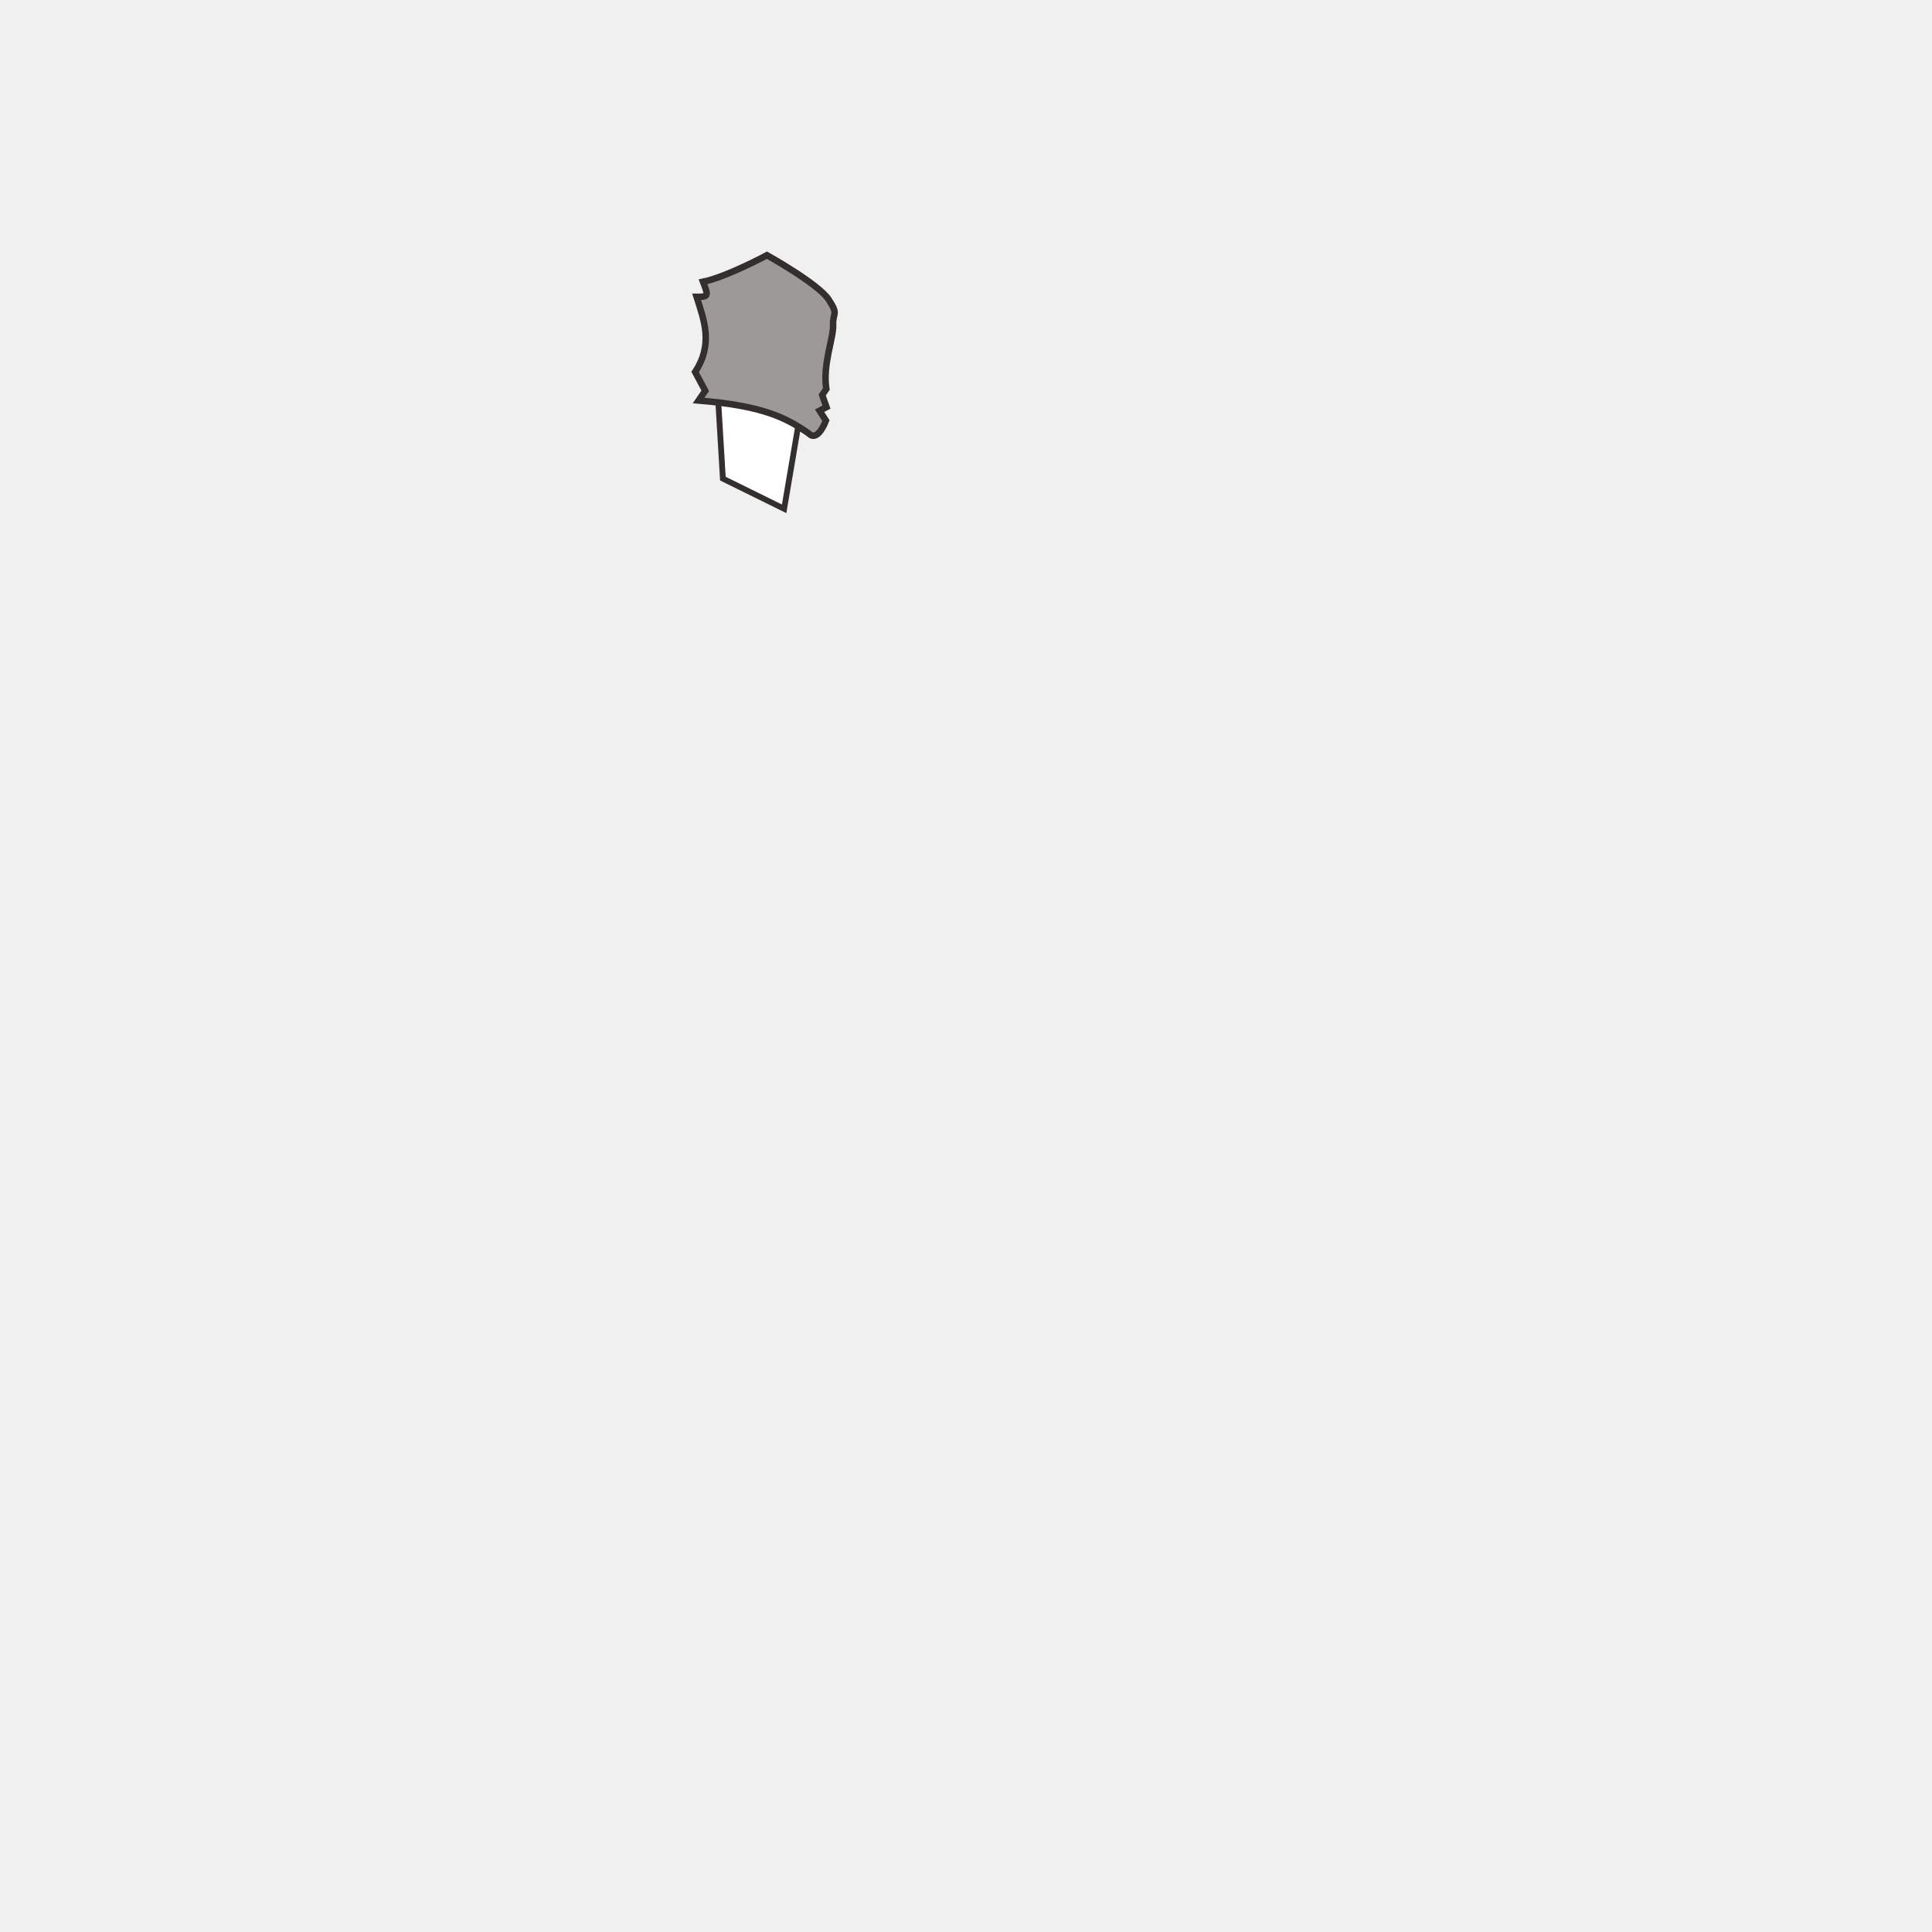
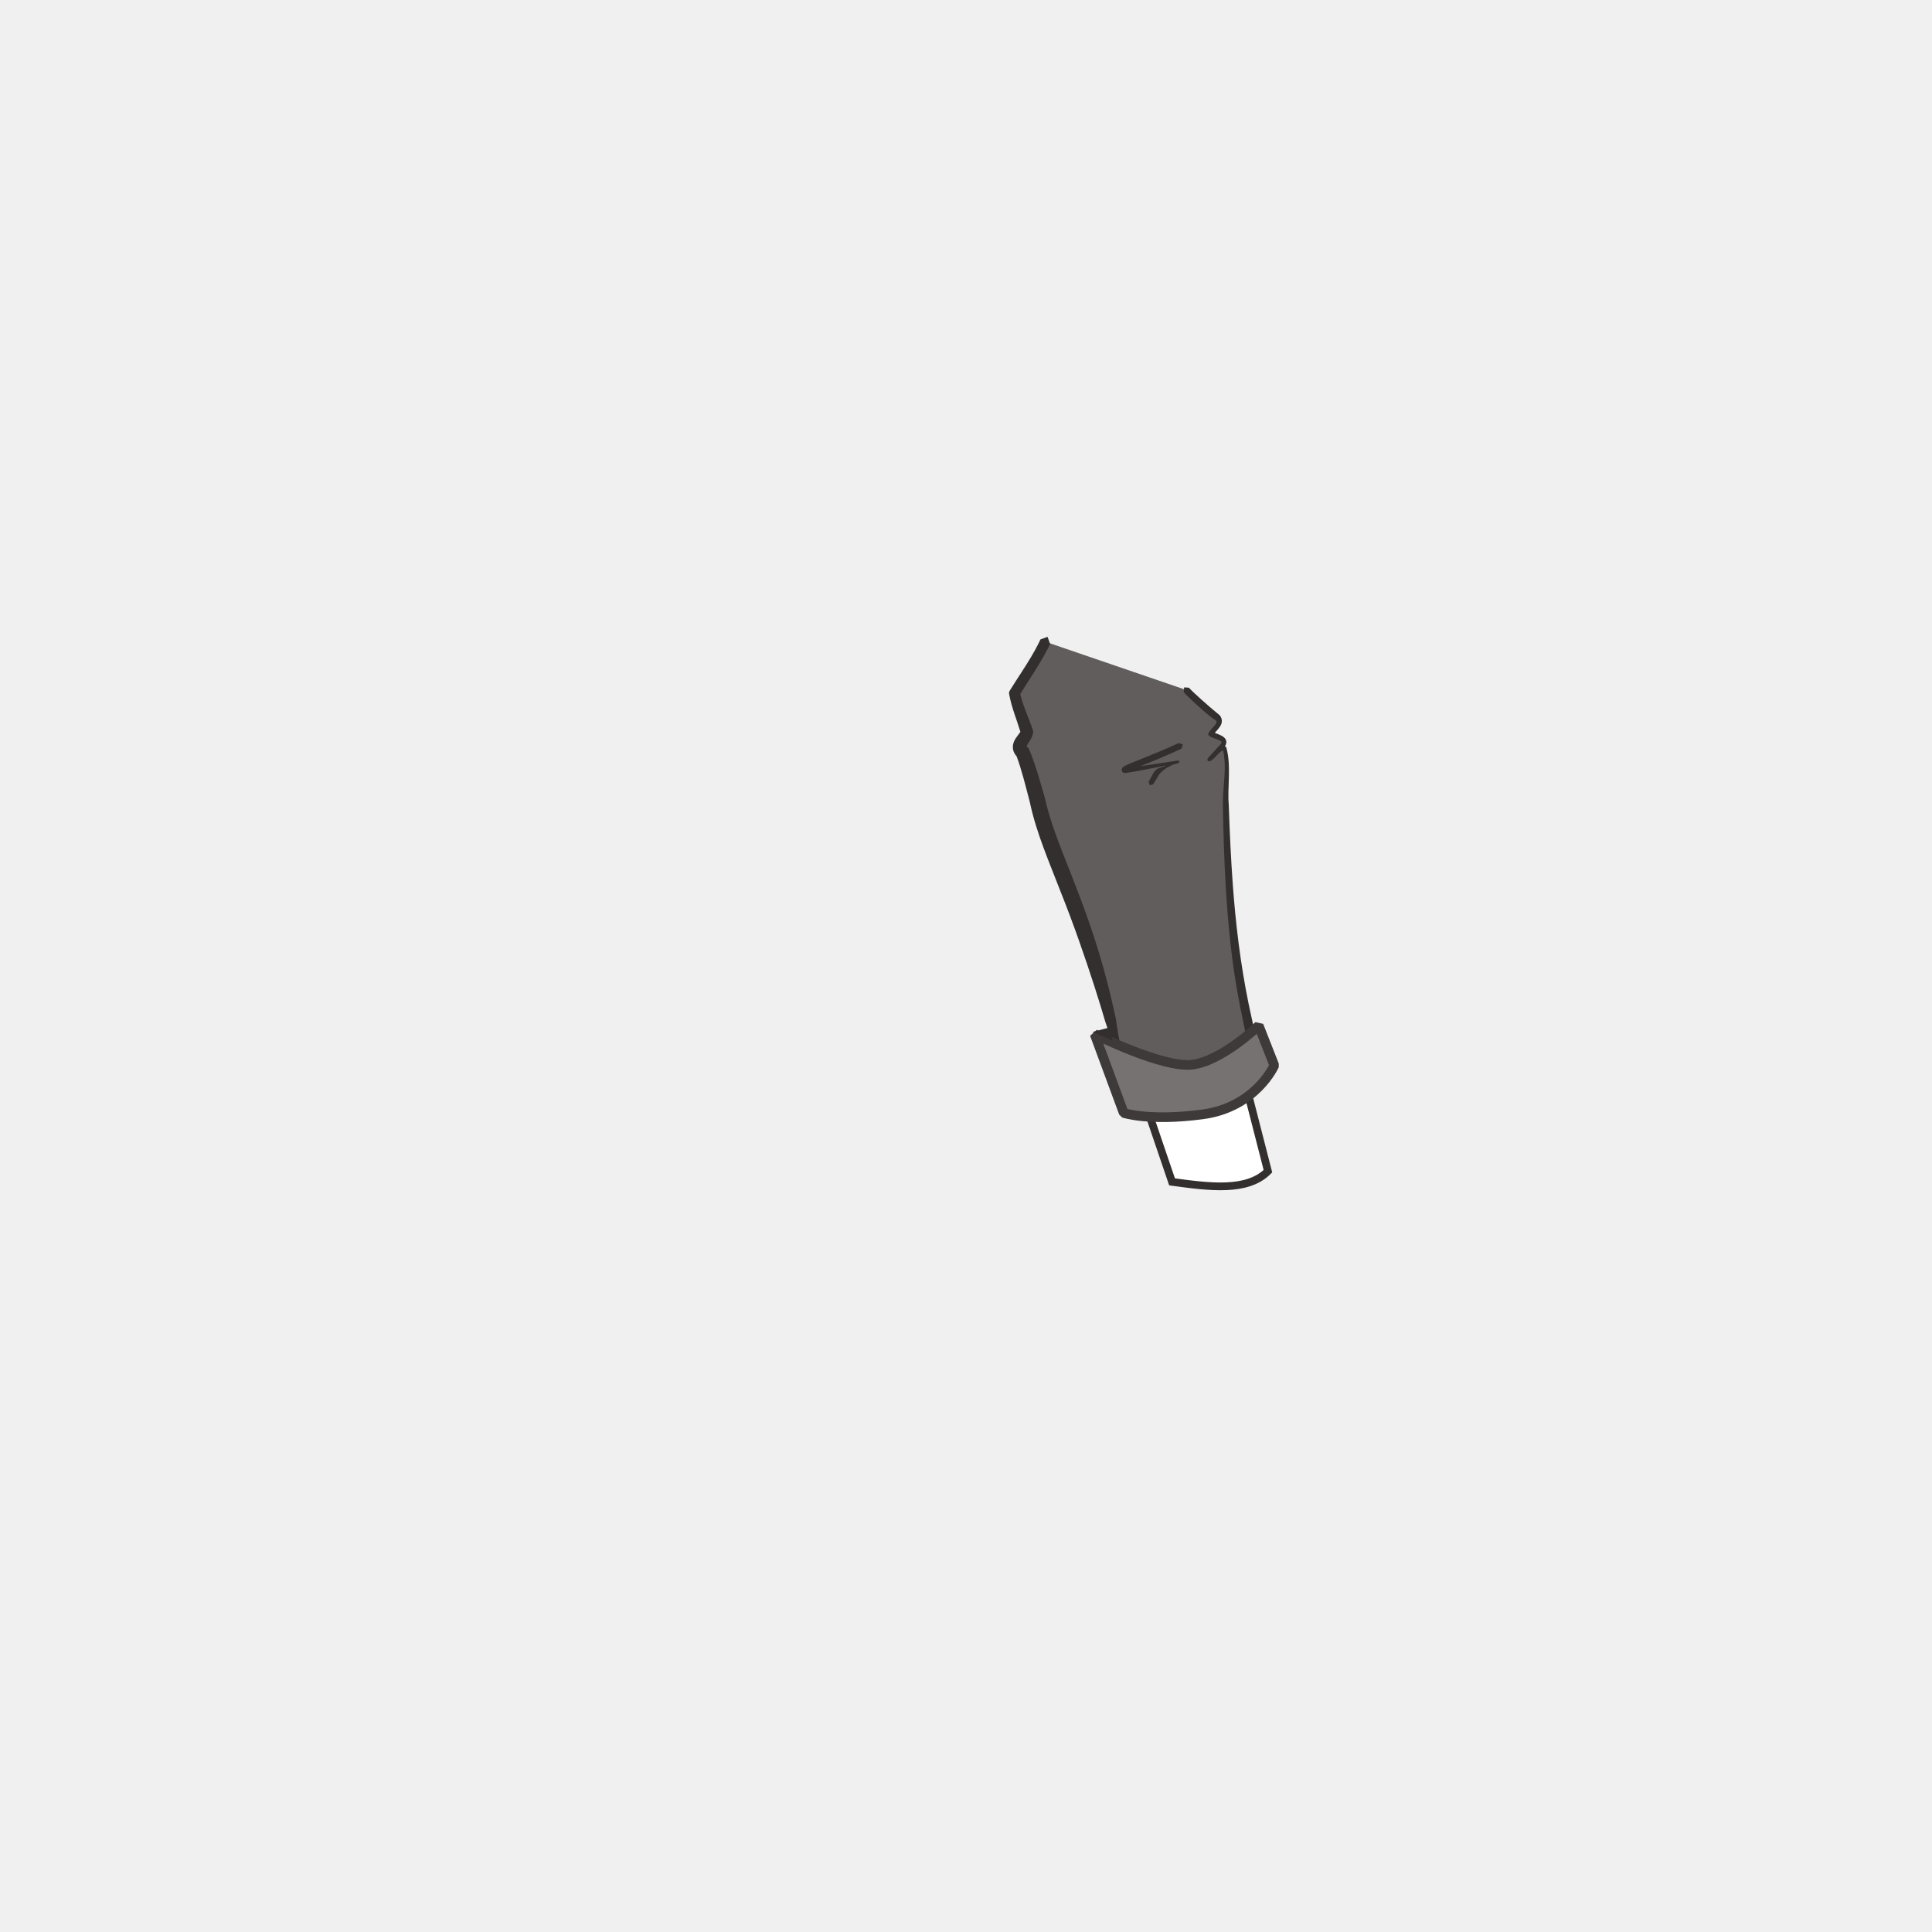
- <svg xmlns="http://www.w3.org/2000/svg" width="800" height="800" viewBox="0 0 211.667 211.667" version="1.1" id="svg7314">
+ <svg xmlns="http://www.w3.org/2000/svg" width="500" height="500" viewBox="0 0 132.292 132.292" version="1.1" id="svg7314">
  <defs id="defs7311">
    </defs>
  <g id="layer1">
-     <path style="display:inline;fill:#ffffff;stroke:#342f2f;stroke-width:0.635;stroke-linecap:butt;stroke-linejoin:miter;stroke-miterlimit:4;stroke-dasharray:none;stroke-opacity:1" d="m 84.256,28.316 -6.322,3.015 1.264,21.106 6.711,3.307 3.696,-21.786 z" id="path18464" />
-     <path style="display:inline;fill:#9d9997;stroke:#342f2f;stroke-width:0.714;stroke-linecap:butt;stroke-linejoin:miter;stroke-miterlimit:4;stroke-dasharray:none;stroke-opacity:1" d="m 76.534,43.881 c 7.126,0.572 9.673,1.931 12.061,3.601 1.007,1.031 1.893,-1.397 1.893,-1.397 l -0.695,-1.088 0.754,-0.395 -0.467,-1.328 0.45,-0.656 c -0.419,-2.684 0.801,-5.578 0.744,-7.005 -0.057,-1.428 0.65,-1.069 -0.492,-2.802 -1.141,-1.733 -6.755,-4.85 -6.755,-4.85 0,0 -4.425,2.377 -7.004,2.911 0.597,1.567 0.638,1.655 -0.702,1.651 0.826,2.606 1.834,5.184 -0.163,8.227 l 1.103,2.065 z" id="path18645" />
+     <path style="display:inline;fill:#625d5d;fill-rule:evenodd;stroke:none;stroke-width:0.714;stroke-linecap:round;stroke-linejoin:round;stroke-miterlimit:4;stroke-dasharray:none;paint-order:markers fill stroke" id="rect15226" width="1.58" height="3.508" x="78.011" y="59.316" d="m 71.574,43.94 c -0.582,1.247 -1.4,2.36 -2.107,3.53 -0.072,0.119 0.824,2.524 0.851,2.656 0.07,0.334 -0.496,0.55 -0.502,0.891 -0.005,0.25 0.22,0.45 0.3,0.686 0.239,0.702 0.451,1.412 0.655,2.125 0.585,2.046 0.396,1.869 1.145,3.879 0.743,1.993 2.006,5.029 2.67,7.138 0.38,1.208 1.723,5.275 2.033,8.04 l 9.162,-1.408 c 0.037,0.175 0.164,0.355 0.11,0.526 -0.05,0.16 -0.089,-0.323 -0.122,-0.487 -0.283,-1.367 -0.587,-2.731 -0.827,-4.106 -0.713,-4.085 -0.897,-8.288 -1.01,-12.434 -0.031,-1.144 0.219,-2.541 -0.061,-3.68 -0.081,-0.331 -0.574,0.367 -0.876,0.526 -0.386,0.383 0.087,-0.099 0.129,-0.149 l 0.612,-0.647 c 0.464,-0.49 -0.911,-0.676 -0.815,-0.791 1.175,-1.396 0.534,-0.544 -1.69,-2.988 z" />
+     <path d="m 71.243,43.786 c -0.188,0.404 -0.45,0.911 -0.981,1.754 -0.212,0.336 -0.453,0.704 -0.71,1.104 -0.117,0.183 -0.26,0.406 -0.402,0.636 -0.024,0.039 -0.046,0.08 -0.054,0.125 -0.008,0.045 -0.001,0.091 0.007,0.136 0.079,0.44 0.204,0.87 0.38,1.399 0.118,0.354 0.269,0.775 0.387,1.169 -7.62e-4,0.001 -0.002,0.003 -0.002,0.004 -0.019,0.033 -0.044,0.07 -0.08,0.118 -0.052,0.071 -0.177,0.226 -0.255,0.352 -0.045,0.072 -0.091,0.159 -0.126,0.258 -0.035,0.1 -0.058,0.217 -0.053,0.346 0.006,0.13 0.04,0.258 0.104,0.38 0.042,0.081 0.095,0.156 0.156,0.225 0.353,0.944 0.616,2.053 0.896,3.104 0.234,1.118 0.586,2.178 0.936,3.127 0.407,1.104 0.821,2.101 1.16,2.987 0.516,1.29 0.934,2.429 1.268,3.373 0.779,2.206 1.424,4.241 1.815,5.597 0.097,0.27 0.189,0.54 0.267,0.838 0.225,0.857 0.309,1.627 0.363,2.1 l 0.336,0.266 0.266,-0.336 c -0.042,-0.365 -0.238,-1.399 -0.373,-2.161 -0.056,-0.315 -0.093,-0.59 -0.132,-0.887 -0.32,-1.487 -0.771,-3.414 -1.542,-5.759 -0.317,-0.966 -0.728,-2.127 -1.243,-3.43 -0.36,-0.962 -0.792,-2.002 -1.155,-2.972 -0.349,-0.929 -0.692,-1.935 -0.923,-2.98 -0.002,-0.011 -0.005,-0.021 -0.008,-0.032 -0.296,-1.016 -0.612,-2.193 -1.059,-3.276 -0.014,-0.034 -0.028,-0.068 -0.048,-0.099 -0.02,-0.031 -0.047,-0.056 -0.075,-0.08 -0.042,-0.036 -0.059,-0.058 -0.065,-0.063 -0.005,-0.005 -0.003,0.005 -0.005,0.016 -0.001,0.005 -0.007,0.016 -0.005,-0.004 0.002,-0.016 0.011,-0.043 0.031,-0.083 0.048,-0.095 0.109,-0.175 0.2,-0.321 0.041,-0.067 0.086,-0.142 0.124,-0.225 0.039,-0.085 0.074,-0.181 0.092,-0.289 0.006,-0.034 0.011,-0.069 0.01,-0.104 -0.001,-0.035 -0.01,-0.069 -0.021,-0.102 -0.148,-0.447 -0.359,-0.965 -0.496,-1.326 -0.169,-0.445 -0.287,-0.8 -0.368,-1.141 0.108,-0.18 0.214,-0.35 0.308,-0.499 0.242,-0.385 0.464,-0.725 0.707,-1.11 0.545,-0.865 0.827,-1.395 1.03,-1.831 l -0.176,-0.485 z" id="path-1-08" style="display:inline;fill:#342f2f;fill-rule:nonzero;stroke:none;stroke-width:1px;stroke-linecap:butt;stroke-linejoin:miter;stroke-opacity:1" />
+     <path d="m 81.057,47.4 c 0.295,0.335 1.431,1.389 1.96,1.771 0.075,0.054 0.141,0.1 0.201,0.139 l -0.02,-0.017 c 0.038,0.027 0.065,0.049 0.08,0.064 0.012,0.013 0.023,0.029 0.026,0.052 1.95e-4,0.002 3.49e-4,0.004 4.61e-4,0.005 0.001,0.022 -0.004,0.051 -0.019,0.088 -0.014,0.034 -0.036,0.072 -0.068,0.115 -0.06,0.083 -0.132,0.159 -0.227,0.263 -0.04,0.043 -0.083,0.092 -0.122,0.141 -0.037,0.046 -0.074,0.099 -0.104,0.155 -0.01,0.02 -0.02,0.04 -0.026,0.061 -0.005,0.021 -0.006,0.044 -5.72e-4,0.066 0.005,0.021 0.017,0.041 0.032,0.057 0.015,0.016 0.033,0.029 0.051,0.042 0.047,0.032 0.101,0.06 0.156,0.084 0.052,0.022 0.107,0.044 0.164,0.065 7e-5,2.6e-5 0.007,0.002 0.007,0.002 0.103,0.038 0.229,0.081 0.326,0.129 0.045,0.022 0.082,0.044 0.111,0.067 0.027,0.021 0.042,0.039 0.049,0.051 0.003,0.006 0.006,0.011 0.007,0.016 0.001,0.005 0.002,0.012 0.002,0.021 -0.001,0.017 -0.009,0.047 -0.035,0.09 -0.105,0.115 -0.841,0.924 -0.861,0.946 -0.027,0.03 -0.054,0.061 -0.066,0.099 -0.006,0.019 -0.008,0.039 -0.005,0.059 0.003,0.02 0.011,0.039 0.023,0.055 0.012,0.016 0.029,0.028 0.048,0.036 0.019,0.007 0.039,0.01 0.059,0.009 0.04,-0.003 0.076,-0.023 0.111,-0.044 0.051,-0.03 0.098,-0.065 0.142,-0.103 0.045,-0.038 0.088,-0.079 0.128,-0.12 0.081,-0.081 0.156,-0.165 0.237,-0.246 0.08,-0.081 0.152,-0.143 0.222,-0.185 0.036,-0.022 0.07,-0.037 0.102,-0.046 9.49e-4,-2.67e-4 0.002,-5.29e-4 0.003,-7.86e-4 0.063,0.278 0.092,0.547 0.105,0.792 8.23e-4,0.015 0.002,0.031 0.002,0.046 0.015,0.331 0.003,0.66 -0.016,0.968 -0.048,0.773 -0.121,1.314 -0.106,1.987 0.036,1.962 0.09,3.743 0.193,5.484 0.15,2.535 0.403,5.317 0.973,8.194 0.046,0.233 0.097,0.479 0.152,0.736 0.111,0.595 0.334,1.55 0.493,2.474 0.009,0.052 0.019,0.105 0.042,0.152 0.024,0.047 0.061,0.089 0.108,0.112 0.047,0.024 0.103,0.03 0.155,0.02 0.052,-0.009 0.1,-0.033 0.147,-0.057 0.037,-0.019 0.072,-0.044 0.102,-0.075 0.031,-0.031 0.055,-0.065 0.073,-0.101 0.036,-0.07 0.045,-0.139 0.046,-0.19 0.001,-0.053 -0.006,-0.102 -0.014,-0.14 -0.009,-0.041 -0.02,-0.079 -0.03,-0.112 -0.021,-0.065 -0.053,-0.143 -0.066,-0.176 -0.011,-0.027 -0.017,-0.044 -0.022,-0.058 -0.006,-0.017 -0.006,-0.019 -0.005,-0.013 l -0.346,-0.258 -0.258,0.346 c 0.005,0.036 0.014,0.071 0.025,0.108 0.009,0.029 0.019,0.058 0.03,0.088 0.018,0.05 0.038,0.105 0.051,0.148 0.006,0.02 0.009,0.035 0.011,0.046 0.002,0.012 -10e-7,0.009 -4.1e-5,7.29e-4 -5.1e-5,-0.011 0.001,-0.038 0.02,-0.076 0.01,-0.019 0.023,-0.039 0.041,-0.057 0.018,-0.018 0.037,-0.032 0.056,-0.042 0.047,-0.024 0.095,-0.048 0.148,-0.058 0.052,-0.01 0.108,-0.004 0.155,0.02 0.047,0.024 0.085,0.065 0.108,0.113 0.023,0.048 0.033,0.101 0.042,0.153 -0.137,-0.826 -0.411,-2.038 -0.512,-2.496 -0.057,-0.258 -0.109,-0.501 -0.156,-0.73 -0.576,-2.802 -0.897,-5.618 -1.079,-8.106 -0.127,-1.732 -0.211,-3.503 -0.279,-5.468 -0.053,-0.639 -0.013,-1.174 0.007,-1.958 0.008,-0.312 0.01,-0.654 -0.013,-0.997 -0.001,-0.016 -0.002,-0.032 -0.003,-0.048 -0.021,-0.289 -0.064,-0.613 -0.152,-0.949 -0.004,-0.014 -0.007,-0.028 -0.014,-0.041 -0.006,-0.013 -0.015,-0.025 -0.026,-0.034 -0.011,-0.009 -0.024,-0.015 -0.038,-0.019 -0.014,-0.004 -0.028,-0.004 -0.042,-0.005 -0.063,-0.003 -0.125,0.005 -0.185,0.023 -0.057,0.017 -0.111,0.042 -0.162,0.073 -0.097,0.058 -0.187,0.137 -0.273,0.222 -0.082,0.08 -0.162,0.166 -0.24,0.242 -0.038,0.037 -0.076,0.071 -0.113,0.101 -0.037,0.03 -0.073,0.054 -0.107,0.073 l 0.169,0.213 c 0.302,-0.312 0.622,-0.636 0.907,-0.926 0.003,-0.003 0.006,-0.007 0.009,-0.01 0.003,-0.004 0.005,-0.008 0.008,-0.011 0.051,-0.076 0.085,-0.153 0.097,-0.232 0.006,-0.041 0.006,-0.081 4.5e-5,-0.12 -0.006,-0.04 -0.018,-0.077 -0.034,-0.111 -0.033,-0.069 -0.083,-0.123 -0.133,-0.166 -0.053,-0.045 -0.113,-0.081 -0.169,-0.111 -0.119,-0.063 -0.268,-0.117 -0.361,-0.152 1.42e-4,5.4e-5 -0.007,-0.003 -0.006,-0.003 -0.056,-0.021 -0.104,-0.04 -0.146,-0.058 -0.046,-0.02 -0.078,-0.037 -0.099,-0.05 l 0.057,0.226 c 0.015,-0.029 0.037,-0.063 0.066,-0.102 0.03,-0.04 0.066,-0.082 0.104,-0.125 0.086,-0.099 0.171,-0.19 0.246,-0.293 0.041,-0.056 0.077,-0.113 0.105,-0.171 0.032,-0.065 0.054,-0.133 0.062,-0.204 7.22e-4,-0.006 0.001,-0.012 0.002,-0.018 0.007,-0.082 -0.004,-0.156 -0.023,-0.219 -0.025,-0.079 -0.067,-0.158 -0.133,-0.232 -0.003,-0.003 -0.006,-0.006 -0.01,-0.009 -0.004,-0.003 -0.007,-0.005 -0.01,-0.008 -0.055,-0.047 -0.114,-0.096 -0.185,-0.154 -0.498,-0.406 -1.615,-1.392 -1.894,-1.709 l -0.327,-0.021 z" id="path-1-01" style="display:inline;fill:#342f2f;fill-rule:nonzero;stroke:none;stroke-width:1px;stroke-linecap:butt;stroke-linejoin:miter;stroke-opacity:1" />
+     <path d="m 80.712,50.877 c -0.833,0.391 -1.563,0.693 -3.254,1.371 -0.085,0.037 -0.175,0.073 -0.27,0.116 -0.02,0.009 -0.041,0.019 -0.061,0.028 -0.064,0.031 -0.142,0.073 -0.221,0.128 -0.011,0.008 -0.023,0.016 -0.033,0.025 -0.01,0.009 -0.019,0.021 -0.026,0.033 -0.009,0.014 -0.019,0.032 -0.026,0.054 -0.008,0.021 -0.015,0.049 -0.015,0.083 2.22e-4,0.034 0.008,0.07 0.027,0.104 0.018,0.033 0.041,0.056 0.064,0.072 0.022,0.015 0.043,0.024 0.059,0.03 0.017,0.005 0.032,0.008 0.044,0.01 0.024,0.003 0.046,0.003 0.064,0.002 0.017,-0.001 0.034,-0.004 0.049,-0.006 0.014,-0.002 0.028,-0.005 0.04,-0.008 0.011,-0.003 0.022,-0.005 0.029,-0.007 0.003,-0.001 0.006,-0.002 0.007,-0.003 0.001,-8.87e-4 7.72e-4,-0.002 -0.002,-0.003 l 0.024,-8.01e-4 c 0.551,-0.072 1.074,-0.187 1.632,-0.292 0.618,-0.119 1.228,-0.242 1.797,-0.348 l -0.049,-0.175 c -0.08,0.037 -0.171,0.069 -0.251,0.1 -0.1,0.038 -0.183,0.074 -0.263,0.122 -0.098,0.053 -0.196,0.1 -0.271,0.132 -0.229,0.099 -0.322,0.093 -0.496,0.171 -0.023,0.01 -0.049,0.024 -0.075,0.041 -0.033,0.022 -0.066,0.048 -0.099,0.08 -0.046,0.044 -0.087,0.095 -0.125,0.152 -0.066,0.098 -0.12,0.206 -0.17,0.294 -0.077,0.145 -0.149,0.286 -0.183,0.344 l 0.061,0.241 0.241,-0.061 c 0.035,-0.059 0.126,-0.194 0.209,-0.335 0.061,-0.101 0.111,-0.201 0.159,-0.276 0.027,-0.044 0.052,-0.078 0.076,-0.108 0.017,-0.021 0.033,-0.038 0.048,-0.054 0.012,-0.012 0.023,-0.023 0.033,-0.033 0.124,-0.102 0.195,-0.194 0.396,-0.313 0.079,-0.047 0.157,-0.088 0.27,-0.15 0.069,-0.042 0.145,-0.071 0.241,-0.1 0.081,-0.024 0.172,-0.046 0.268,-0.078 0.013,-0.004 0.027,-0.009 0.04,-0.015 0.013,-0.006 0.025,-0.014 0.034,-0.025 0.01,-0.01 0.017,-0.023 0.021,-0.037 0.004,-0.014 0.004,-0.028 -2.28e-4,-0.042 -0.004,-0.014 -0.012,-0.026 -0.022,-0.036 -0.01,-0.01 -0.023,-0.017 -0.037,-0.021 -0.027,-0.008 -0.056,-0.004 -0.084,-1.91e-4 -0.574,0.086 -1.189,0.184 -1.809,0.276 -0.566,0.078 -1.072,0.163 -1.606,0.207 -0.007,-7.75e-4 -0.013,-0.001 -0.018,-0.002 -0.007,-5.69e-4 -0.013,-0.001 -0.019,-0.001 -0.012,-7.87e-4 -0.024,-0.001 -0.035,-0.002 -0.011,-6.7e-4 -0.022,-0.001 -0.031,-0.003 -0.009,-0.001 -0.017,-0.002 -0.021,-0.004 -0.004,-0.001 -0.005,-0.004 0.003,-0.004 0.004,1.9e-5 0.011,7.2e-4 0.02,0.004 0.009,0.003 0.024,0.009 0.041,0.02 0.017,0.012 0.037,0.031 0.052,0.059 0.016,0.029 0.022,0.059 0.023,0.086 3.05e-4,0.027 -0.005,0.048 -0.01,0.061 -0.004,0.013 -0.01,0.023 -0.012,0.027 -0.007,0.013 -0.014,0.025 -0.024,0.035 -0.01,0.01 -0.023,0.017 -0.035,0.024 0.059,-0.033 0.121,-0.06 0.177,-0.084 0.018,-0.007 0.036,-0.015 0.054,-0.022 0.086,-0.035 0.178,-0.07 0.268,-0.109 1.685,-0.675 2.425,-0.99 3.267,-1.386 l 0.103,-0.285 z" id="path-1-688" style="display:inline;fill:#342f2f;fill-rule:nonzero;stroke:none;stroke-width:1px;stroke-linecap:butt;stroke-linejoin:miter;stroke-opacity:1" />
+     <path style="display:inline;fill:#625d5d;stroke:none;stroke-width:0.265px;stroke-linecap:butt;stroke-linejoin:miter;stroke-opacity:1" d="m 76.948,72.223 7.975,-1.702 0.681,0.973 -3.307,2.48 z" id="path16459" />
+     <path style="display:inline;fill:#ffffff;stroke:#342f2f;stroke-width:0.529;stroke-linecap:butt;stroke-linejoin:miter;stroke-miterlimit:4;stroke-dasharray:none;stroke-opacity:1" d="m 78.65,76.21 1.605,4.717 c 2.569,0.349 5.136,0.694 6.565,-0.729 l -1.459,-5.69 z" id="path16739" />
+     <path style="display:inline;fill:#767272;stroke:#3f3a3a;stroke-width:0.661;stroke-linecap:butt;stroke-linejoin:bevel;stroke-miterlimit:4;stroke-dasharray:none;stroke-opacity:1" d="m 74.954,70.812 c 0,0 4.629,2.321 6.662,2.091 2.034,-0.23 4.571,-2.675 4.571,-2.675 l 1.07,2.723 c 0,0 -1.264,2.869 -4.912,3.355 -3.647,0.486 -5.398,-0.097 -5.398,-0.097 z" id="path15887" />
+     <path style="display:inline;fill:#342f2f;stroke:none;stroke-width:0.265px;stroke-linecap:butt;stroke-linejoin:miter;stroke-opacity:1" d="m 74.809,70.666 1.264,-0.34 0.097,0.924 z" id="path16278" />
  </g>
</svg>
